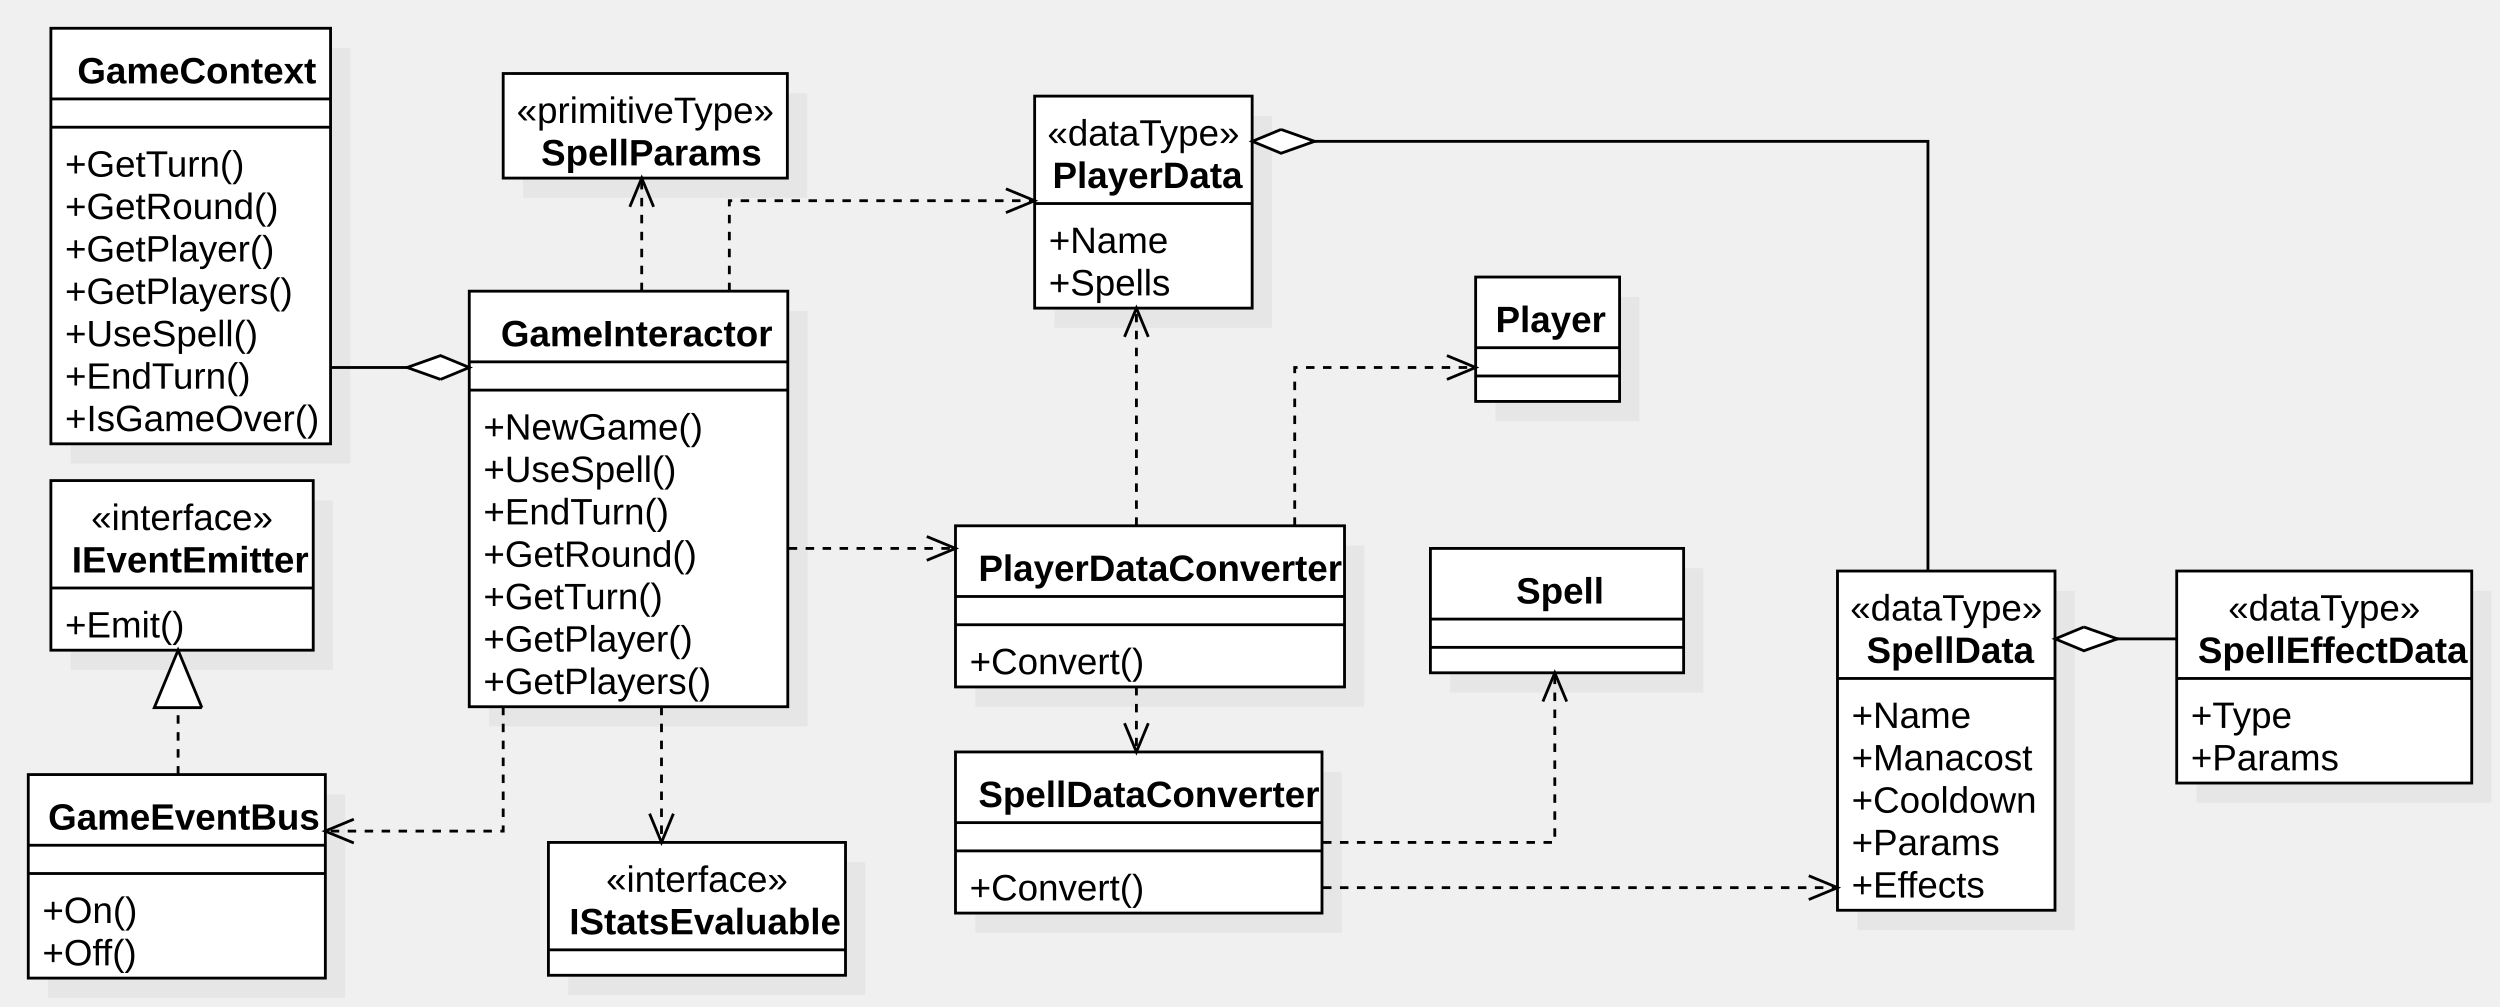
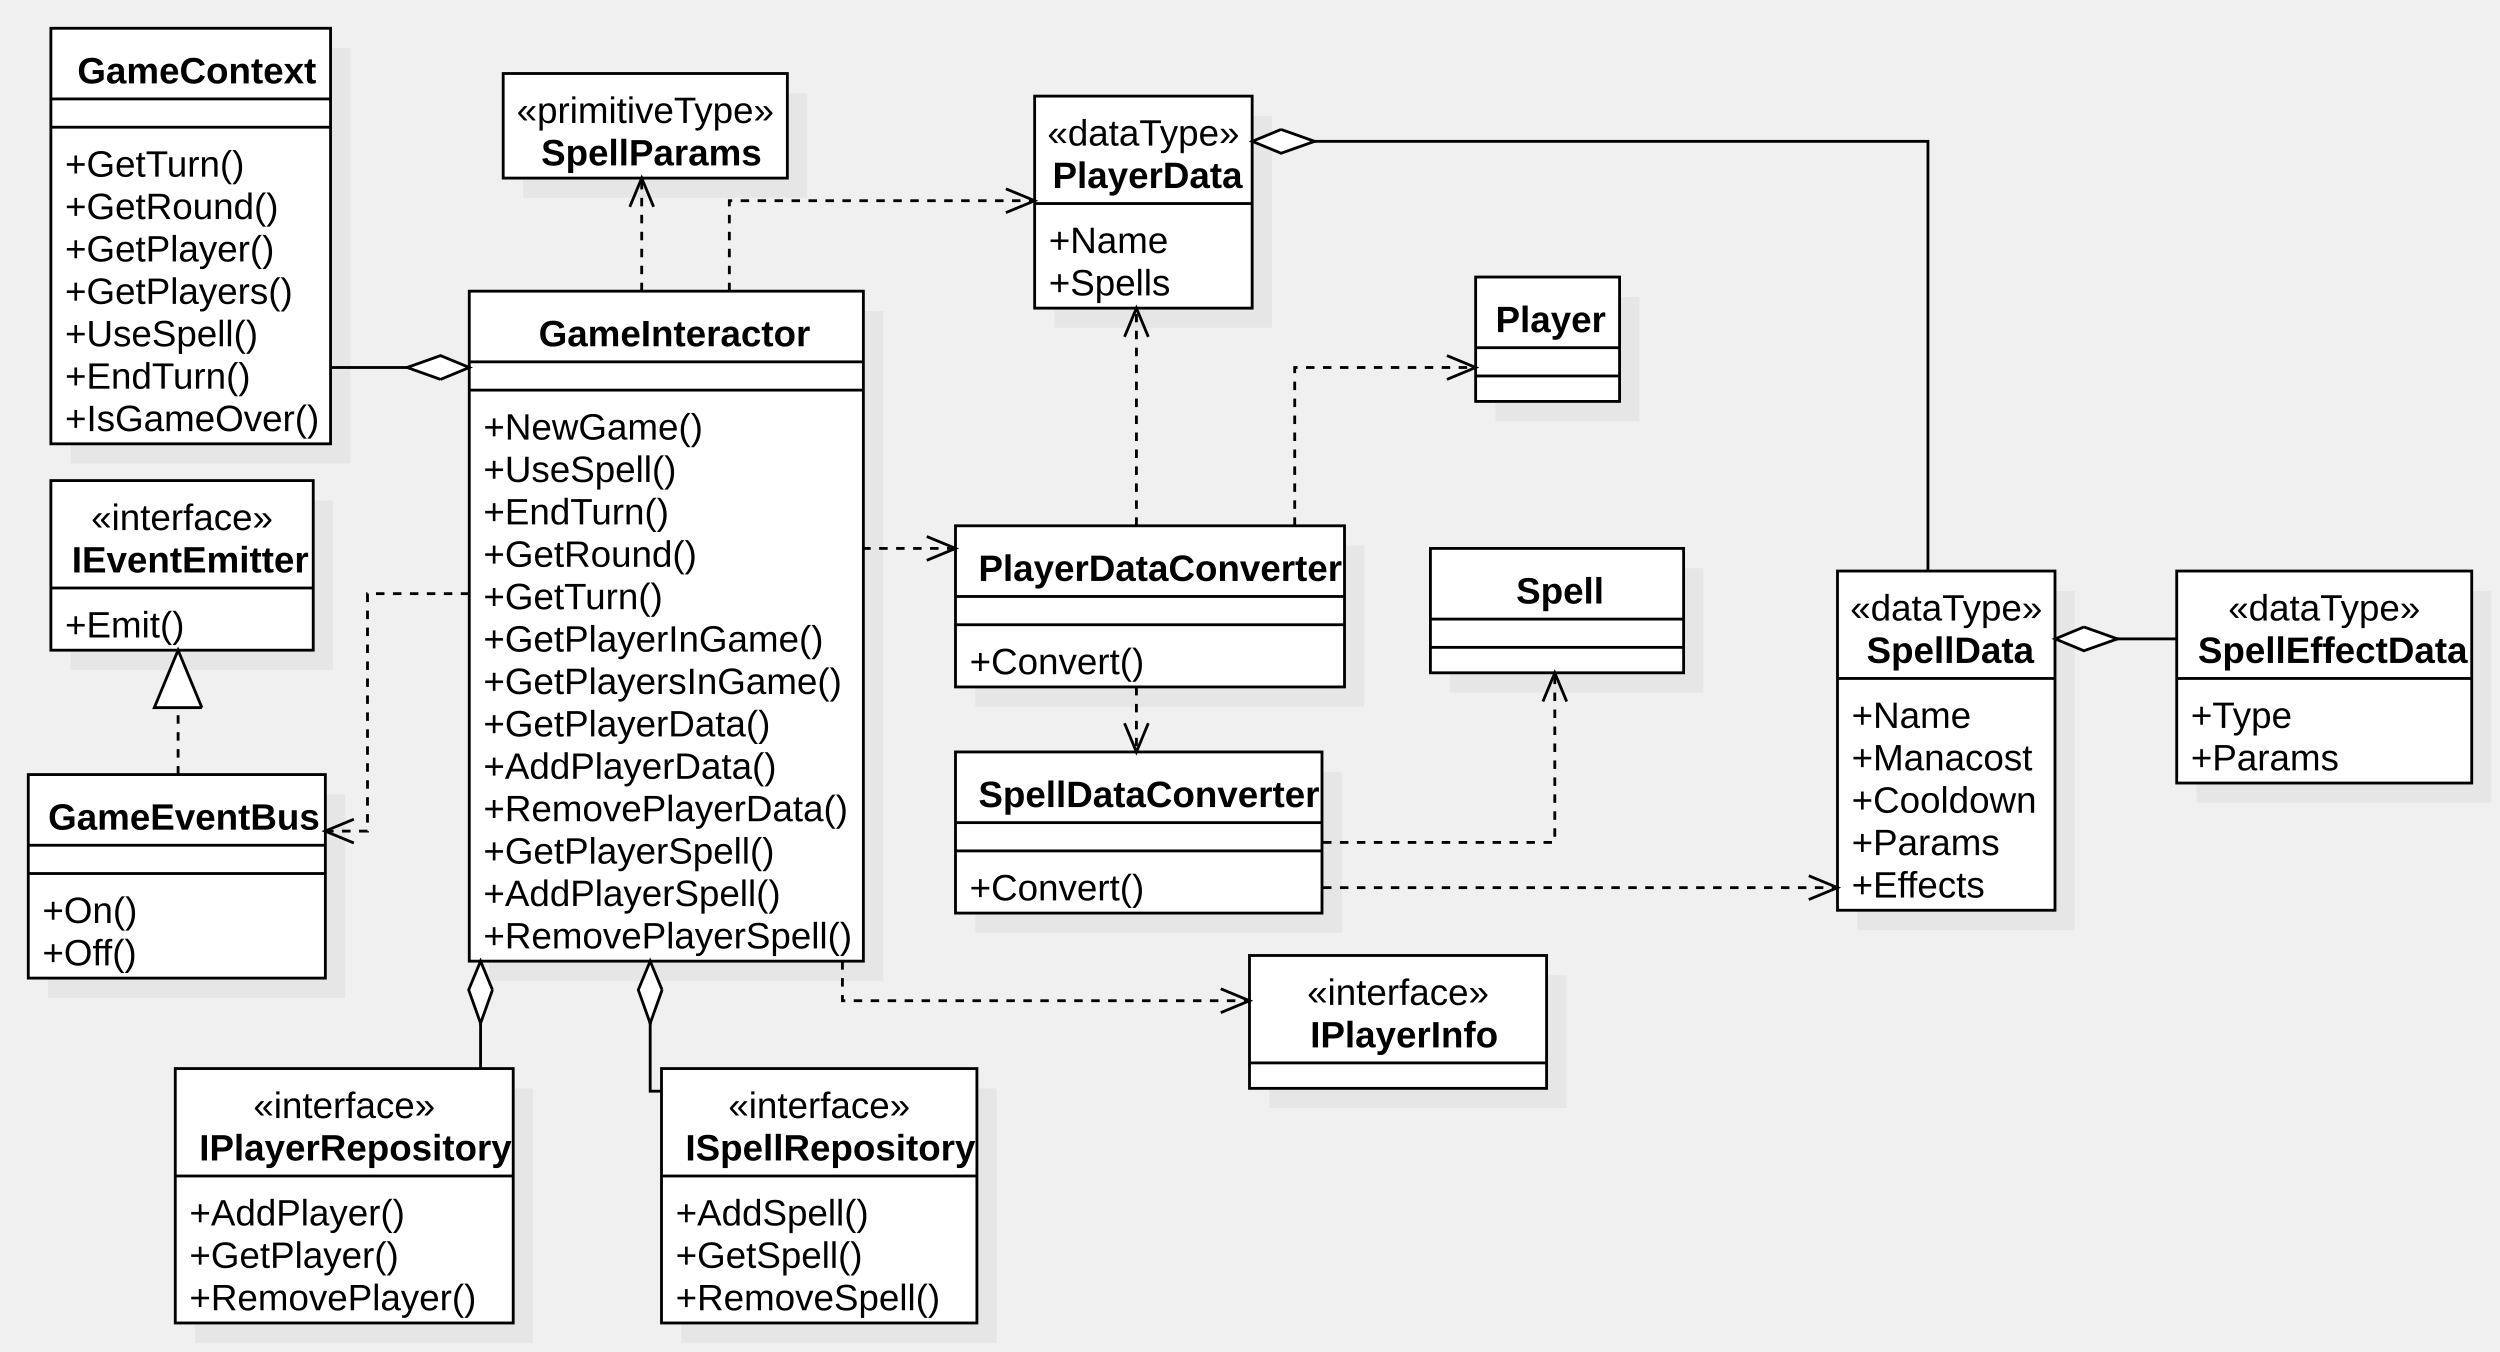
- <svg xmlns="http://www.w3.org/2000/svg" version="1.1" width="884.361" height="356">
+ <svg xmlns="http://www.w3.org/2000/svg" version="1.1" width="884.361" height="478">
  <defs />
  <g>
    <g transform="translate(-46,-14) scale(1,1)">
-       <rect fill="#C0C0C0" stroke="none" x="219" y="124" width="112.676" height="147" opacity="0.2" />
-     </g>
-     <g transform="translate(-46,-14) scale(1,1)">
-       <rect fill="#ffffff" stroke="none" x="212" y="117" width="112.676" height="147" />
-     </g>
-     <g transform="translate(-46,-14) scale(1,1)">
-       <path fill="none" stroke="#000000" d="M 212 117 L 324.676 117 L 324.676 264 L 212 264 L 212 117 Z Z" stroke-miterlimit="10" />
-     </g>
-     <g transform="translate(-46,-14) scale(1,1)">
-       <path fill="none" stroke="#000000" d="M 212 142 L 324.676 142" stroke-miterlimit="10" />
-     </g>
-     <g transform="translate(-46,-14) scale(1,1)">
-       <path fill="none" stroke="#000000" d="M 212 152 L 324.676 152" stroke-miterlimit="10" />
-     </g>
-     <g transform="translate(-46,-14) scale(1,1)">
-       <g>
-         <path fill="none" stroke="none" />
-         <text fill="#000000" stroke="none" font-family="Arial" font-size="13px" font-style="normal" font-weight="bold" text-decoration="none" x="223.181" y="136.5">GameInteractor</text>
+       <rect fill="#C0C0C0" stroke="none" x="219" y="124" width="139.413" height="237" opacity="0.2" />
+     </g>
+     <g transform="translate(-46,-14) scale(1,1)">
+       <rect fill="#ffffff" stroke="none" x="212" y="117" width="139.413" height="237" />
+     </g>
+     <g transform="translate(-46,-14) scale(1,1)">
+       <path fill="none" stroke="#000000" d="M 212 117 L 351.413 117 L 351.413 354 L 212 354 L 212 117 Z Z" stroke-miterlimit="10" />
+     </g>
+     <g transform="translate(-46,-14) scale(1,1)">
+       <path fill="none" stroke="#000000" d="M 212 142 L 351.413 142" stroke-miterlimit="10" />
+     </g>
+     <g transform="translate(-46,-14) scale(1,1)">
+       <path fill="none" stroke="#000000" d="M 212 152 L 351.413 152" stroke-miterlimit="10" />
+     </g>
+     <g transform="translate(-46,-14) scale(1,1)">
+       <g>
+         <path fill="none" stroke="none" />
+         <text fill="#000000" stroke="none" font-family="Arial" font-size="13px" font-style="normal" font-weight="bold" text-decoration="none" x="236.549" y="136.5">GameInteractor</text>
      </g>
    </g>
    <g transform="translate(-46,-14) scale(1,1)">
      <g>
        <path fill="none" stroke="none" />
        <text fill="#000000" stroke="none" font-family="Arial" font-size="13px" font-style="normal" font-weight="normal" text-decoration="none" x="217" y="169.5">+NewGame()</text>
      </g>
    </g>
    <g transform="translate(-46,-14) scale(1,1)">
      <g>
        <path fill="none" stroke="none" />
        <text fill="#000000" stroke="none" font-family="Arial" font-size="13px" font-style="normal" font-weight="normal" text-decoration="none" x="217" y="184.5">+UseSpell()</text>
      </g>
    </g>
    <g transform="translate(-46,-14) scale(1,1)">
      <g>
        <path fill="none" stroke="none" />
        <text fill="#000000" stroke="none" font-family="Arial" font-size="13px" font-style="normal" font-weight="normal" text-decoration="none" x="217" y="199.5">+EndTurn()</text>
      </g>
    </g>
    <g transform="translate(-46,-14) scale(1,1)">
      <g>
        <path fill="none" stroke="none" />
        <text fill="#000000" stroke="none" font-family="Arial" font-size="13px" font-style="normal" font-weight="normal" text-decoration="none" x="217" y="214.5">+GetRound()</text>
      </g>
    </g>
    <g transform="translate(-46,-14) scale(1,1)">
      <g>
        <path fill="none" stroke="none" />
        <text fill="#000000" stroke="none" font-family="Arial" font-size="13px" font-style="normal" font-weight="normal" text-decoration="none" x="217" y="229.5">+GetTurn()</text>
      </g>
    </g>
    <g transform="translate(-46,-14) scale(1,1)">
      <g>
        <path fill="none" stroke="none" />
-         <text fill="#000000" stroke="none" font-family="Arial" font-size="13px" font-style="normal" font-weight="normal" text-decoration="none" x="217" y="244.5">+GetPlayer()</text>
-       </g>
-     </g>
-     <g transform="translate(-46,-14) scale(1,1)">
-       <g>
-         <path fill="none" stroke="none" />
-         <text fill="#000000" stroke="none" font-family="Arial" font-size="13px" font-style="normal" font-weight="normal" text-decoration="none" x="217" y="259.5">+GetPlayers()</text>
+         <text fill="#000000" stroke="none" font-family="Arial" font-size="13px" font-style="normal" font-weight="normal" text-decoration="none" x="217" y="244.5">+GetPlayerInGame()</text>
+       </g>
+     </g>
+     <g transform="translate(-46,-14) scale(1,1)">
+       <g>
+         <path fill="none" stroke="none" />
+         <text fill="#000000" stroke="none" font-family="Arial" font-size="13px" font-style="normal" font-weight="normal" text-decoration="none" x="217" y="259.5">+GetPlayersInGame()</text>
+       </g>
+     </g>
+     <g transform="translate(-46,-14) scale(1,1)">
+       <g>
+         <path fill="none" stroke="none" />
+         <text fill="#000000" stroke="none" font-family="Arial" font-size="13px" font-style="normal" font-weight="normal" text-decoration="none" x="217" y="274.5">+GetPlayerData()</text>
+       </g>
+     </g>
+     <g transform="translate(-46,-14) scale(1,1)">
+       <g>
+         <path fill="none" stroke="none" />
+         <text fill="#000000" stroke="none" font-family="Arial" font-size="13px" font-style="normal" font-weight="normal" text-decoration="none" x="217" y="289.5">+AddPlayerData()</text>
+       </g>
+     </g>
+     <g transform="translate(-46,-14) scale(1,1)">
+       <g>
+         <path fill="none" stroke="none" />
+         <text fill="#000000" stroke="none" font-family="Arial" font-size="13px" font-style="normal" font-weight="normal" text-decoration="none" x="217" y="304.5">+RemovePlayerData()</text>
+       </g>
+     </g>
+     <g transform="translate(-46,-14) scale(1,1)">
+       <g>
+         <path fill="none" stroke="none" />
+         <text fill="#000000" stroke="none" font-family="Arial" font-size="13px" font-style="normal" font-weight="normal" text-decoration="none" x="217" y="319.5">+GetPlayerSpell()</text>
+       </g>
+     </g>
+     <g transform="translate(-46,-14) scale(1,1)">
+       <g>
+         <path fill="none" stroke="none" />
+         <text fill="#000000" stroke="none" font-family="Arial" font-size="13px" font-style="normal" font-weight="normal" text-decoration="none" x="217" y="334.5">+AddPlayerSpell()</text>
+       </g>
+     </g>
+     <g transform="translate(-46,-14) scale(1,1)">
+       <g>
+         <path fill="none" stroke="none" />
+         <text fill="#000000" stroke="none" font-family="Arial" font-size="13px" font-style="normal" font-weight="normal" text-decoration="none" x="217" y="349.5">+RemovePlayerSpell()</text>
      </g>
    </g>
    <g transform="translate(-46,-14) scale(1,1)">
      <rect fill="#C0C0C0" stroke="none" x="391" y="207" width="137.616" height="57" opacity="0.2" />
    </g>
    <g transform="translate(-46,-14) scale(1,1)">
      <rect fill="#ffffff" stroke="none" x="384" y="200" width="137.616" height="57" />
    </g>
    <g transform="translate(-46,-14) scale(1,1)">
      <path fill="none" stroke="#000000" d="M 384 200 L 521.616 200 L 521.616 257 L 384 257 L 384 200 Z Z" stroke-miterlimit="10" />
    </g>
    <g transform="translate(-46,-14) scale(1,1)">
      <path fill="none" stroke="#000000" d="M 384 225 L 521.616 225" stroke-miterlimit="10" />
    </g>
    <g transform="translate(-46,-14) scale(1,1)">
      <path fill="none" stroke="#000000" d="M 384 235 L 521.616 235" stroke-miterlimit="10" />
    </g>
    <g transform="translate(-46,-14) scale(1,1)">
      <g>
        <path fill="none" stroke="none" />
        <text fill="#000000" stroke="none" font-family="Arial" font-size="13px" font-style="normal" font-weight="bold" text-decoration="none" x="392.115" y="219.5">PlayerDataConverter</text>
      </g>
    </g>
    <g transform="translate(-46,-14) scale(1,1)">
      <g>
        <path fill="none" stroke="none" />
        <text fill="#000000" stroke="none" font-family="Arial" font-size="13px" font-style="normal" font-weight="normal" text-decoration="none" x="389" y="252.5">+Convert()</text>
      </g>
    </g>
    <g transform="translate(-46,-14) scale(1,1)">
-       <path fill="none" stroke="#000000" d="M 325 208 L 384 208" stroke-miterlimit="10" stroke-dasharray="3" />
+       <path fill="none" stroke="#000000" d="M 351 208 L 384 208" stroke-miterlimit="10" stroke-dasharray="3" />
    </g>
    <g transform="translate(-46,-14) scale(1,1)">
      <path fill="none" stroke="#000000" d="M 373.837 212.21 L 384 208 L 373.837 203.79" stroke-miterlimit="10" />
    </g>
    <g transform="translate(-46,-14) scale(1,1)">
      <rect fill="#C0C0C0" stroke="none" x="419" y="55" width="76.945" height="75" opacity="0.2" />
    </g>
    <g transform="translate(-46,-14) scale(1,1)">
      <rect fill="#ffffff" stroke="none" x="412" y="48" width="76.945" height="75" />
    </g>
    <g transform="translate(-46,-14) scale(1,1)">
      <path fill="none" stroke="#000000" d="M 412 48 L 488.945 48 L 488.945 123 L 412 123 L 412 48 Z Z" stroke-miterlimit="10" />
    </g>
    <g transform="translate(-46,-14) scale(1,1)">
      <path fill="none" stroke="#000000" d="M 412 86 L 488.945 86" stroke-miterlimit="10" />
    </g>
    <g transform="translate(-46,-14) scale(1,1)">
      <g>
        <path fill="none" stroke="none" />
        <text fill="#000000" stroke="none" font-family="Arial" font-size="13px" font-style="normal" font-weight="normal" text-decoration="none" x="416.5" y="65.5">«dataType»</text>
      </g>
    </g>
    <g transform="translate(-46,-14) scale(1,1)">
      <g>
        <path fill="none" stroke="none" />
        <text fill="#000000" stroke="none" font-family="Arial" font-size="13px" font-style="normal" font-weight="bold" text-decoration="none" x="418.319" y="80.5">PlayerData</text>
      </g>
    </g>
    <g transform="translate(-46,-14) scale(1,1)">
      <g>
        <path fill="none" stroke="none" />
        <text fill="#000000" stroke="none" font-family="Arial" font-size="13px" font-style="normal" font-weight="normal" text-decoration="none" x="417" y="103.5">+Name</text>
      </g>
    </g>
    <g transform="translate(-46,-14) scale(1,1)">
      <g>
        <path fill="none" stroke="none" />
        <text fill="#000000" stroke="none" font-family="Arial" font-size="13px" font-style="normal" font-weight="normal" text-decoration="none" x="417" y="118.5">+Spells</text>
      </g>
    </g>
    <g transform="translate(-46,-14) scale(1,1)">
      <rect fill="#C0C0C0" stroke="none" x="703" y="223" width="76.945" height="120" opacity="0.2" />
    </g>
    <g transform="translate(-46,-14) scale(1,1)">
      <rect fill="#ffffff" stroke="none" x="696" y="216" width="76.945" height="120" />
    </g>
    <g transform="translate(-46,-14) scale(1,1)">
      <path fill="none" stroke="#000000" d="M 696 216 L 772.945 216 L 772.945 336 L 696 336 L 696 216 Z Z" stroke-miterlimit="10" />
    </g>
    <g transform="translate(-46,-14) scale(1,1)">
      <path fill="none" stroke="#000000" d="M 696 254 L 772.945 254" stroke-miterlimit="10" />
    </g>
    <g transform="translate(-46,-14) scale(1,1)">
      <g>
        <path fill="none" stroke="none" />
        <text fill="#000000" stroke="none" font-family="Arial" font-size="13px" font-style="normal" font-weight="normal" text-decoration="none" x="700.5" y="233.5">«dataType»</text>
      </g>
    </g>
    <g transform="translate(-46,-14) scale(1,1)">
      <g>
        <path fill="none" stroke="none" />
        <text fill="#000000" stroke="none" font-family="Arial" font-size="13px" font-style="normal" font-weight="bold" text-decoration="none" x="706.289" y="248.5">SpellData</text>
      </g>
    </g>
    <g transform="translate(-46,-14) scale(1,1)">
      <g>
        <path fill="none" stroke="none" />
        <text fill="#000000" stroke="none" font-family="Arial" font-size="13px" font-style="normal" font-weight="normal" text-decoration="none" x="701" y="271.5">+Name</text>
      </g>
    </g>
    <g transform="translate(-46,-14) scale(1,1)">
      <g>
        <path fill="none" stroke="none" />
        <text fill="#000000" stroke="none" font-family="Arial" font-size="13px" font-style="normal" font-weight="normal" text-decoration="none" x="701" y="286.5">+Manacost</text>
      </g>
    </g>
    <g transform="translate(-46,-14) scale(1,1)">
      <g>
        <path fill="none" stroke="none" />
        <text fill="#000000" stroke="none" font-family="Arial" font-size="13px" font-style="normal" font-weight="normal" text-decoration="none" x="701" y="301.5">+Cooldown</text>
      </g>
    </g>
    <g transform="translate(-46,-14) scale(1,1)">
      <g>
        <path fill="none" stroke="none" />
        <text fill="#000000" stroke="none" font-family="Arial" font-size="13px" font-style="normal" font-weight="normal" text-decoration="none" x="701" y="316.5">+Params</text>
      </g>
    </g>
    <g transform="translate(-46,-14) scale(1,1)">
      <g>
        <path fill="none" stroke="none" />
        <text fill="#000000" stroke="none" font-family="Arial" font-size="13px" font-style="normal" font-weight="normal" text-decoration="none" x="701" y="331.5">+Effects</text>
      </g>
    </g>
    <g transform="translate(-46,-14) scale(1,1)">
      <path fill="none" stroke="#000000" d="M 728 216 L 728 64 L 489 64" stroke-miterlimit="10" />
    </g>
    <g transform="translate(-46,-14) scale(1,1)">
      <path fill="#FFFFFF" stroke="none" d="M 499.163 59.79 L 489 64 L 499.163 68.21 L 511 64" />
    </g>
    <g transform="translate(-46,-14) scale(1,1)">
      <path fill="none" stroke="#000000" d="M 499.163 59.79 L 489 64 L 499.163 68.21 L 511 64 L 499.163 59.79" stroke-miterlimit="10" />
    </g>
    <g transform="translate(-46,-14) scale(1,1)">
      <path fill="none" stroke="#000000" d="M 304 117 L 304 85 L 412 85" stroke-miterlimit="10" stroke-dasharray="3" />
    </g>
    <g transform="translate(-46,-14) scale(1,1)">
      <path fill="none" stroke="#000000" d="M 401.837 89.21 L 412 85 L 401.837 80.79" stroke-miterlimit="10" />
    </g>
    <g transform="translate(-46,-14) scale(1,1)">
      <rect fill="#C0C0C0" stroke="none" x="823" y="223" width="104.361" height="75" opacity="0.2" />
    </g>
    <g transform="translate(-46,-14) scale(1,1)">
      <rect fill="#ffffff" stroke="none" x="816" y="216" width="104.361" height="75" />
    </g>
    <g transform="translate(-46,-14) scale(1,1)">
      <path fill="none" stroke="#000000" d="M 816 216 L 920.361 216 L 920.361 291 L 816 291 L 816 216 Z Z" stroke-miterlimit="10" />
    </g>
    <g transform="translate(-46,-14) scale(1,1)">
      <path fill="none" stroke="#000000" d="M 816 254 L 920.361 254" stroke-miterlimit="10" />
    </g>
    <g transform="translate(-46,-14) scale(1,1)">
      <g>
        <path fill="none" stroke="none" />
        <text fill="#000000" stroke="none" font-family="Arial" font-size="13px" font-style="normal" font-weight="normal" text-decoration="none" x="834.208" y="233.5">«dataType»</text>
      </g>
    </g>
    <g transform="translate(-46,-14) scale(1,1)">
      <g>
        <path fill="none" stroke="none" />
        <text fill="#000000" stroke="none" font-family="Arial" font-size="13px" font-style="normal" font-weight="bold" text-decoration="none" x="823.496" y="248.5">SpellEffectData</text>
      </g>
    </g>
    <g transform="translate(-46,-14) scale(1,1)">
      <g>
        <path fill="none" stroke="none" />
        <text fill="#000000" stroke="none" font-family="Arial" font-size="13px" font-style="normal" font-weight="normal" text-decoration="none" x="821" y="271.5">+Type</text>
      </g>
    </g>
    <g transform="translate(-46,-14) scale(1,1)">
      <g>
        <path fill="none" stroke="none" />
        <text fill="#000000" stroke="none" font-family="Arial" font-size="13px" font-style="normal" font-weight="normal" text-decoration="none" x="821" y="286.5">+Params</text>
      </g>
    </g>
    <g transform="translate(-46,-14) scale(1,1)">
      <path fill="none" stroke="#000000" d="M 816 240 L 773 240" stroke-miterlimit="10" />
    </g>
    <g transform="translate(-46,-14) scale(1,1)">
      <path fill="#FFFFFF" stroke="none" d="M 783.163 235.79 L 773 240 L 783.163 244.21 L 795 240" />
    </g>
    <g transform="translate(-46,-14) scale(1,1)">
      <path fill="none" stroke="#000000" d="M 783.163 235.79 L 773 240 L 783.163 244.21 L 795 240 L 783.163 235.79" stroke-miterlimit="10" />
    </g>
    <g transform="translate(-46,-14) scale(1,1)">
      <path fill="none" stroke="#000000" d="M 448 200 L 448 123" stroke-miterlimit="10" stroke-dasharray="3" />
    </g>
    <g transform="translate(-46,-14) scale(1,1)">
      <path fill="none" stroke="#000000" d="M 452.21 133.163 L 448 123 L 443.79 133.163" stroke-miterlimit="10" />
    </g>
    <g transform="translate(-46,-14) scale(1,1)">
      <rect fill="#C0C0C0" stroke="none" x="391" y="287" width="129.65" height="57" opacity="0.2" />
    </g>
    <g transform="translate(-46,-14) scale(1,1)">
      <rect fill="#ffffff" stroke="none" x="384" y="280" width="129.65" height="57" />
    </g>
    <g transform="translate(-46,-14) scale(1,1)">
      <path fill="none" stroke="#000000" d="M 384 280 L 513.65 280 L 513.65 337 L 384 337 L 384 280 Z Z" stroke-miterlimit="10" />
    </g>
    <g transform="translate(-46,-14) scale(1,1)">
      <path fill="none" stroke="#000000" d="M 384 305 L 513.65 305" stroke-miterlimit="10" />
    </g>
    <g transform="translate(-46,-14) scale(1,1)">
      <path fill="none" stroke="#000000" d="M 384 315 L 513.65 315" stroke-miterlimit="10" />
    </g>
    <g transform="translate(-46,-14) scale(1,1)">
      <g>
        <path fill="none" stroke="none" />
        <text fill="#000000" stroke="none" font-family="Arial" font-size="13px" font-style="normal" font-weight="bold" text-decoration="none" x="392.102" y="299.5">SpellDataConverter</text>
      </g>
    </g>
    <g transform="translate(-46,-14) scale(1,1)">
      <g>
        <path fill="none" stroke="none" />
        <text fill="#000000" stroke="none" font-family="Arial" font-size="13px" font-style="normal" font-weight="normal" text-decoration="none" x="389" y="332.5">+Convert()</text>
      </g>
    </g>
    <g transform="translate(-46,-14) scale(1,1)">
      <path fill="none" stroke="#000000" d="M 448 257 L 448 280" stroke-miterlimit="10" stroke-dasharray="3" />
    </g>
    <g transform="translate(-46,-14) scale(1,1)">
      <path fill="none" stroke="#000000" d="M 443.79 269.837 L 448 280 L 452.21 269.837" stroke-miterlimit="10" />
    </g>
    <g transform="translate(-46,-14) scale(1,1)">
      <rect fill="#C0C0C0" stroke="none" x="63" y="295" width="105.091" height="72" opacity="0.2" />
    </g>
    <g transform="translate(-46,-14) scale(1,1)">
      <rect fill="#ffffff" stroke="none" x="56" y="288" width="105.091" height="72" />
    </g>
    <g transform="translate(-46,-14) scale(1,1)">
      <path fill="none" stroke="#000000" d="M 56 288 L 161.091 288 L 161.091 360 L 56 360 L 56 288 Z Z" stroke-miterlimit="10" />
    </g>
    <g transform="translate(-46,-14) scale(1,1)">
      <path fill="none" stroke="#000000" d="M 56 313 L 161.091 313" stroke-miterlimit="10" />
    </g>
    <g transform="translate(-46,-14) scale(1,1)">
      <path fill="none" stroke="#000000" d="M 56 323 L 161.091 323" stroke-miterlimit="10" />
    </g>
    <g transform="translate(-46,-14) scale(1,1)">
      <g>
        <path fill="none" stroke="none" />
        <text fill="#000000" stroke="none" font-family="Arial" font-size="13px" font-style="normal" font-weight="bold" text-decoration="none" x="63.023" y="307.5">GameEventBus</text>
      </g>
    </g>
    <g transform="translate(-46,-14) scale(1,1)">
      <g>
        <path fill="none" stroke="none" />
        <text fill="#000000" stroke="none" font-family="Arial" font-size="13px" font-style="normal" font-weight="normal" text-decoration="none" x="61" y="340.5">+On()</text>
      </g>
    </g>
    <g transform="translate(-46,-14) scale(1,1)">
      <g>
        <path fill="none" stroke="none" />
        <text fill="#000000" stroke="none" font-family="Arial" font-size="13px" font-style="normal" font-weight="normal" text-decoration="none" x="61" y="355.5">+Off()</text>
      </g>
    </g>
    <g transform="translate(-46,-14) scale(1,1)">
      <rect fill="#C0C0C0" stroke="none" x="71" y="31" width="98.934" height="147" opacity="0.2" />
    </g>
    <g transform="translate(-46,-14) scale(1,1)">
      <rect fill="#ffffff" stroke="none" x="64" y="24" width="98.934" height="147" />
    </g>
    <g transform="translate(-46,-14) scale(1,1)">
      <path fill="none" stroke="#000000" d="M 64 24 L 162.934 24 L 162.934 171 L 64 171 L 64 24 Z Z" stroke-miterlimit="10" />
    </g>
    <g transform="translate(-46,-14) scale(1,1)">
      <path fill="none" stroke="#000000" d="M 64 49 L 162.934 49" stroke-miterlimit="10" />
    </g>
    <g transform="translate(-46,-14) scale(1,1)">
      <path fill="none" stroke="#000000" d="M 64 59 L 162.934 59" stroke-miterlimit="10" />
    </g>
    <g transform="translate(-46,-14) scale(1,1)">
      <g>
        <path fill="none" stroke="none" />
        <text fill="#000000" stroke="none" font-family="Arial" font-size="13px" font-style="normal" font-weight="bold" text-decoration="none" x="73.365" y="43.5">GameContext</text>
      </g>
    </g>
    <g transform="translate(-46,-14) scale(1,1)">
      <g>
        <path fill="none" stroke="none" />
        <text fill="#000000" stroke="none" font-family="Arial" font-size="13px" font-style="normal" font-weight="normal" text-decoration="none" x="69" y="76.5">+GetTurn()</text>
      </g>
    </g>
    <g transform="translate(-46,-14) scale(1,1)">
      <g>
        <path fill="none" stroke="none" />
        <text fill="#000000" stroke="none" font-family="Arial" font-size="13px" font-style="normal" font-weight="normal" text-decoration="none" x="69" y="91.5">+GetRound()</text>
      </g>
    </g>
    <g transform="translate(-46,-14) scale(1,1)">
      <g>
        <path fill="none" stroke="none" />
        <text fill="#000000" stroke="none" font-family="Arial" font-size="13px" font-style="normal" font-weight="normal" text-decoration="none" x="69" y="106.5">+GetPlayer()</text>
      </g>
    </g>
    <g transform="translate(-46,-14) scale(1,1)">
      <g>
        <path fill="none" stroke="none" />
        <text fill="#000000" stroke="none" font-family="Arial" font-size="13px" font-style="normal" font-weight="normal" text-decoration="none" x="69" y="121.5">+GetPlayers()</text>
      </g>
    </g>
    <g transform="translate(-46,-14) scale(1,1)">
      <g>
        <path fill="none" stroke="none" />
        <text fill="#000000" stroke="none" font-family="Arial" font-size="13px" font-style="normal" font-weight="normal" text-decoration="none" x="69" y="136.5">+UseSpell()</text>
      </g>
    </g>
    <g transform="translate(-46,-14) scale(1,1)">
      <g>
        <path fill="none" stroke="none" />
        <text fill="#000000" stroke="none" font-family="Arial" font-size="13px" font-style="normal" font-weight="normal" text-decoration="none" x="69" y="151.5">+EndTurn()</text>
      </g>
    </g>
    <g transform="translate(-46,-14) scale(1,1)">
      <g>
        <path fill="none" stroke="none" />
        <text fill="#000000" stroke="none" font-family="Arial" font-size="13px" font-style="normal" font-weight="normal" text-decoration="none" x="69" y="166.5">+IsGameOver()</text>
      </g>
    </g>
    <g transform="translate(-46,-14) scale(1,1)">
-       <path fill="none" stroke="#000000" d="M 224 264 L 224 308 L 161 308" stroke-miterlimit="10" stroke-dasharray="3" />
+       <path fill="none" stroke="#000000" d="M 212 224 L 176 224 L 176 308 L 161 308" stroke-miterlimit="10" stroke-dasharray="3" />
    </g>
    <g transform="translate(-46,-14) scale(1,1)">
      <path fill="none" stroke="#000000" d="M 171.163 303.79 L 161 308 L 171.163 312.21" stroke-miterlimit="10" />
    </g>
    <g transform="translate(-46,-14) scale(1,1)">
      <path fill="none" stroke="#000000" d="M 163 144 L 212 144" stroke-miterlimit="10" />
    </g>
    <g transform="translate(-46,-14) scale(1,1)">
      <path fill="#FFFFFF" stroke="none" d="M 201.837 148.21 L 212 144 L 201.837 139.79 L 190 144" />
    </g>
    <g transform="translate(-46,-14) scale(1,1)">
      <path fill="none" stroke="#000000" d="M 201.837 148.21 L 212 144 L 201.837 139.79 L 190 144 L 201.837 148.21" stroke-miterlimit="10" />
    </g>
    <g transform="translate(-46,-14) scale(1,1)">
      <rect fill="#C0C0C0" stroke="none" x="71" y="191" width="92.802" height="60" opacity="0.2" />
    </g>
    <g transform="translate(-46,-14) scale(1,1)">
      <rect fill="#ffffff" stroke="none" x="64" y="184" width="92.802" height="60" />
    </g>
    <g transform="translate(-46,-14) scale(1,1)">
      <path fill="none" stroke="#000000" d="M 64 184 L 156.802 184 L 156.802 244 L 64 244 L 64 184 Z Z" stroke-miterlimit="10" />
    </g>
    <g transform="translate(-46,-14) scale(1,1)">
      <path fill="none" stroke="#000000" d="M 64 222 L 156.802 222" stroke-miterlimit="10" />
    </g>
    <g transform="translate(-46,-14) scale(1,1)">
      <g>
        <path fill="none" stroke="none" />
        <text fill="#000000" stroke="none" font-family="Arial" font-size="13px" font-style="normal" font-weight="normal" text-decoration="none" x="78.24" y="201.5">«interface»</text>
      </g>
    </g>
    <g transform="translate(-46,-14) scale(1,1)">
      <g>
        <path fill="none" stroke="none" />
        <text fill="#000000" stroke="none" font-family="Arial" font-size="13px" font-style="normal" font-weight="bold" text-decoration="none" x="71.388" y="216.5">IEventEmitter</text>
      </g>
    </g>
    <g transform="translate(-46,-14) scale(1,1)">
      <g>
        <path fill="none" stroke="none" />
        <text fill="#000000" stroke="none" font-family="Arial" font-size="13px" font-style="normal" font-weight="normal" text-decoration="none" x="69" y="239.5">+Emit()</text>
      </g>
    </g>
    <g transform="translate(-46,-14) scale(1,1)">
      <path fill="none" stroke="#000000" d="M 109 288 L 109 244" stroke-miterlimit="10" stroke-dasharray="3" />
    </g>
    <g transform="translate(-46,-14) scale(1,1)">
      <path fill="#FFFFFF" stroke="none" d="M 117.419 264.325 L 109 244 L 100.581 264.325" />
    </g>
    <g transform="translate(-46,-14) scale(1,1)">
      <path fill="none" stroke="#000000" d="M 117.419 264.325 L 109 244 L 100.581 264.325 L 117.419 264.325" stroke-miterlimit="10" />
    </g>
    <g transform="translate(-46,-14) scale(1,1)">
      <rect fill="#C0C0C0" stroke="none" x="575" y="119" width="50.92" height="44" opacity="0.2" />
    </g>
    <g transform="translate(-46,-14) scale(1,1)">
      <rect fill="#ffffff" stroke="none" x="568" y="112" width="50.92" height="44" />
    </g>
    <g transform="translate(-46,-14) scale(1,1)">
      <path fill="none" stroke="#000000" d="M 568 112 L 618.92 112 L 618.92 156 L 568 156 L 568 112 Z Z" stroke-miterlimit="10" />
    </g>
    <g transform="translate(-46,-14) scale(1,1)">
      <path fill="none" stroke="#000000" d="M 568 137 L 618.92 137" stroke-miterlimit="10" />
    </g>
    <g transform="translate(-46,-14) scale(1,1)">
      <path fill="none" stroke="#000000" d="M 568 147 L 618.92 147" stroke-miterlimit="10" />
    </g>
    <g transform="translate(-46,-14) scale(1,1)">
      <g>
        <path fill="none" stroke="none" />
        <text fill="#000000" stroke="none" font-family="Arial" font-size="13px" font-style="normal" font-weight="bold" text-decoration="none" x="575.036" y="131.5">Player</text>
      </g>
    </g>
    <g transform="translate(-46,-14) scale(1,1)">
      <path fill="none" stroke="#000000" d="M 504 200 L 504 144 L 568 144" stroke-miterlimit="10" stroke-dasharray="3" />
    </g>
    <g transform="translate(-46,-14) scale(1,1)">
      <path fill="none" stroke="#000000" d="M 557.837 148.21 L 568 144 L 557.837 139.79" stroke-miterlimit="10" />
    </g>
    <g transform="translate(-46,-14) scale(1,1)">
      <rect fill="#C0C0C0" stroke="none" x="559" y="215" width="89.571" height="44" opacity="0.2" />
    </g>
    <g transform="translate(-46,-14) scale(1,1)">
      <rect fill="#ffffff" stroke="none" x="552" y="208" width="89.571" height="44" />
    </g>
    <g transform="translate(-46,-14) scale(1,1)">
      <path fill="none" stroke="#000000" d="M 552 208 L 641.571 208 L 641.571 252 L 552 252 L 552 208 Z Z" stroke-miterlimit="10" />
    </g>
    <g transform="translate(-46,-14) scale(1,1)">
      <path fill="none" stroke="#000000" d="M 552 233 L 641.571 233" stroke-miterlimit="10" />
    </g>
    <g transform="translate(-46,-14) scale(1,1)">
      <path fill="none" stroke="#000000" d="M 552 243 L 641.571 243" stroke-miterlimit="10" />
    </g>
    <g transform="translate(-46,-14) scale(1,1)">
      <g>
        <path fill="none" stroke="none" />
        <text fill="#000000" stroke="none" font-family="Arial" font-size="13px" font-style="normal" font-weight="bold" text-decoration="none" x="582.332" y="227.5">Spell</text>
      </g>
    </g>
    <g transform="translate(-46,-14) scale(1,1)">
      <path fill="none" stroke="#000000" d="M 514 312 L 596 312 L 596 252" stroke-miterlimit="10" stroke-dasharray="3" />
    </g>
    <g transform="translate(-46,-14) scale(1,1)">
      <path fill="none" stroke="#000000" d="M 600.21 262.163 L 596 252 L 591.79 262.163" stroke-miterlimit="10" />
    </g>
    <g transform="translate(-46,-14) scale(1,1)">
      <path fill="none" stroke="#000000" d="M 514 328 L 696 328" stroke-miterlimit="10" stroke-dasharray="3" />
    </g>
    <g transform="translate(-46,-14) scale(1,1)">
      <path fill="none" stroke="#000000" d="M 685.837 332.21 L 696 328 L 685.837 323.79" stroke-miterlimit="10" />
    </g>
    <g transform="translate(-46,-14) scale(1,1)">
      <rect fill="#C0C0C0" stroke="none" x="231" y="47" width="100.521" height="37" opacity="0.2" />
    </g>
    <g transform="translate(-46,-14) scale(1,1)">
      <rect fill="#ffffff" stroke="none" x="224" y="40" width="100.521" height="37" />
    </g>
    <g transform="translate(-46,-14) scale(1,1)">
      <path fill="none" stroke="#000000" d="M 224 40 L 324.521 40 L 324.521 77 L 224 77 L 224 40 Z Z" stroke-miterlimit="10" />
    </g>
    <g transform="translate(-46,-14) scale(1,1)">
      <g>
        <path fill="none" stroke="none" />
        <text fill="#000000" stroke="none" font-family="Arial" font-size="13px" font-style="normal" font-weight="normal" text-decoration="none" x="228.741" y="57.5">«primitiveType»</text>
      </g>
    </g>
    <g transform="translate(-46,-14) scale(1,1)">
      <g>
        <path fill="none" stroke="none" />
        <text fill="#000000" stroke="none" font-family="Arial" font-size="13px" font-style="normal" font-weight="bold" text-decoration="none" x="237.412" y="72.5">SpellParams</text>
      </g>
    </g>
    <g transform="translate(-46,-14) scale(1,1)">
      <path fill="none" stroke="#000000" d="M 273 117 L 273 77" stroke-miterlimit="10" stroke-dasharray="3" />
    </g>
    <g transform="translate(-46,-14) scale(1,1)">
      <path fill="none" stroke="#000000" d="M 277.21 87.163 L 273 77 L 268.79 87.163" stroke-miterlimit="10" />
    </g>
    <g transform="translate(-46,-14) scale(1,1)">
-       <rect fill="#C0C0C0" stroke="none" x="247" y="319" width="105.097" height="47" opacity="0.2" />
-     </g>
-     <g transform="translate(-46,-14) scale(1,1)">
-       <rect fill="#ffffff" stroke="none" x="240" y="312" width="105.097" height="47" />
-     </g>
-     <g transform="translate(-46,-14) scale(1,1)">
-       <path fill="none" stroke="#000000" d="M 240 312 L 345.097 312 L 345.097 359 L 240 359 L 240 312 Z Z" stroke-miterlimit="10" />
-     </g>
-     <g transform="translate(-46,-14) scale(1,1)">
-       <path fill="none" stroke="#000000" d="M 240 350 L 345.097 350" stroke-miterlimit="10" />
-     </g>
-     <g transform="translate(-46,-14) scale(1,1)">
-       <g>
-         <path fill="none" stroke="none" />
-         <text fill="#000000" stroke="none" font-family="Arial" font-size="13px" font-style="normal" font-weight="normal" text-decoration="none" x="260.388" y="329.5">«interface»</text>
-       </g>
-     </g>
-     <g transform="translate(-46,-14) scale(1,1)">
-       <g>
-         <path fill="none" stroke="none" />
-         <text fill="#000000" stroke="none" font-family="Arial" font-size="13px" font-style="normal" font-weight="bold" text-decoration="none" x="247.382" y="344.5">IStatsEvaluable</text>
-       </g>
-     </g>
-     <g transform="translate(-46,-14) scale(1,1)">
-       <path fill="none" stroke="#000000" d="M 280 264 L 280 312" stroke-miterlimit="10" stroke-dasharray="3" />
-     </g>
-     <g transform="translate(-46,-14) scale(1,1)">
-       <path fill="none" stroke="#000000" d="M 275.79 301.837 L 280 312 L 284.21 301.837" stroke-miterlimit="10" />
+       <rect fill="#C0C0C0" stroke="none" x="495" y="359" width="105.097" height="47" opacity="0.2" />
+     </g>
+     <g transform="translate(-46,-14) scale(1,1)">
+       <rect fill="#ffffff" stroke="none" x="488" y="352" width="105.097" height="47" />
+     </g>
+     <g transform="translate(-46,-14) scale(1,1)">
+       <path fill="none" stroke="#000000" d="M 488 352 L 593.097 352 L 593.097 399 L 488 399 L 488 352 Z Z" stroke-miterlimit="10" />
+     </g>
+     <g transform="translate(-46,-14) scale(1,1)">
+       <path fill="none" stroke="#000000" d="M 488 390 L 593.097 390" stroke-miterlimit="10" />
+     </g>
+     <g transform="translate(-46,-14) scale(1,1)">
+       <g>
+         <path fill="none" stroke="none" />
+         <text fill="#000000" stroke="none" font-family="Arial" font-size="13px" font-style="normal" font-weight="normal" text-decoration="none" x="508.388" y="369.5">«interface»</text>
+       </g>
+     </g>
+     <g transform="translate(-46,-14) scale(1,1)">
+       <g>
+         <path fill="none" stroke="none" />
+         <text fill="#000000" stroke="none" font-family="Arial" font-size="13px" font-style="normal" font-weight="bold" text-decoration="none" x="509.477" y="384.5">IPlayerInfo</text>
+       </g>
+     </g>
+     <g transform="translate(-46,-14) scale(1,1)">
+       <path fill="none" stroke="#000000" d="M 344 354 L 344 368 L 488 368" stroke-miterlimit="10" stroke-dasharray="3" />
+     </g>
+     <g transform="translate(-46,-14) scale(1,1)">
+       <path fill="none" stroke="#000000" d="M 477.837 372.21 L 488 368 L 477.837 363.79" stroke-miterlimit="10" />
+     </g>
+     <g transform="translate(-46,-14) scale(1,1)">
+       <rect fill="#C0C0C0" stroke="none" x="287" y="399" width="111.578" height="90" opacity="0.2" />
+     </g>
+     <g transform="translate(-46,-14) scale(1,1)">
+       <rect fill="#ffffff" stroke="none" x="280" y="392" width="111.578" height="90" />
+     </g>
+     <g transform="translate(-46,-14) scale(1,1)">
+       <path fill="none" stroke="#000000" d="M 280 392 L 391.578 392 L 391.578 482 L 280 482 L 280 392 Z Z" stroke-miterlimit="10" />
+     </g>
+     <g transform="translate(-46,-14) scale(1,1)">
+       <path fill="none" stroke="#000000" d="M 280 430 L 391.578 430" stroke-miterlimit="10" />
+     </g>
+     <g transform="translate(-46,-14) scale(1,1)">
+       <g>
+         <path fill="none" stroke="none" />
+         <text fill="#000000" stroke="none" font-family="Arial" font-size="13px" font-style="normal" font-weight="normal" text-decoration="none" x="303.629" y="409.5">«interface»</text>
+       </g>
+     </g>
+     <g transform="translate(-46,-14) scale(1,1)">
+       <g>
+         <path fill="none" stroke="none" />
+         <text fill="#000000" stroke="none" font-family="Arial" font-size="13px" font-style="normal" font-weight="bold" text-decoration="none" x="288.461" y="424.5">ISpellRepository</text>
+       </g>
+     </g>
+     <g transform="translate(-46,-14) scale(1,1)">
+       <g>
+         <path fill="none" stroke="none" />
+         <text fill="#000000" stroke="none" font-family="Arial" font-size="13px" font-style="normal" font-weight="normal" text-decoration="none" x="285" y="447.5">+AddSpell()</text>
+       </g>
+     </g>
+     <g transform="translate(-46,-14) scale(1,1)">
+       <g>
+         <path fill="none" stroke="none" />
+         <text fill="#000000" stroke="none" font-family="Arial" font-size="13px" font-style="normal" font-weight="normal" text-decoration="none" x="285" y="462.5">+GetSpell()</text>
+       </g>
+     </g>
+     <g transform="translate(-46,-14) scale(1,1)">
+       <g>
+         <path fill="none" stroke="none" />
+         <text fill="#000000" stroke="none" font-family="Arial" font-size="13px" font-style="normal" font-weight="normal" text-decoration="none" x="285" y="477.5">+RemoveSpell()</text>
+       </g>
+     </g>
+     <g transform="translate(-46,-14) scale(1,1)">
+       <rect fill="#C0C0C0" stroke="none" x="115" y="399" width="119.544" height="90" opacity="0.2" />
+     </g>
+     <g transform="translate(-46,-14) scale(1,1)">
+       <rect fill="#ffffff" stroke="none" x="108" y="392" width="119.544" height="90" />
+     </g>
+     <g transform="translate(-46,-14) scale(1,1)">
+       <path fill="none" stroke="#000000" d="M 108 392 L 227.544 392 L 227.544 482 L 108 482 L 108 392 Z Z" stroke-miterlimit="10" />
+     </g>
+     <g transform="translate(-46,-14) scale(1,1)">
+       <path fill="none" stroke="#000000" d="M 108 430 L 227.544 430" stroke-miterlimit="10" />
+     </g>
+     <g transform="translate(-46,-14) scale(1,1)">
+       <g>
+         <path fill="none" stroke="none" />
+         <text fill="#000000" stroke="none" font-family="Arial" font-size="13px" font-style="normal" font-weight="normal" text-decoration="none" x="135.612" y="409.5">«interface»</text>
+       </g>
+     </g>
+     <g transform="translate(-46,-14) scale(1,1)">
+       <g>
+         <path fill="none" stroke="none" />
+         <text fill="#000000" stroke="none" font-family="Arial" font-size="13px" font-style="normal" font-weight="bold" text-decoration="none" x="116.474" y="424.5">IPlayerRepository</text>
+       </g>
+     </g>
+     <g transform="translate(-46,-14) scale(1,1)">
+       <g>
+         <path fill="none" stroke="none" />
+         <text fill="#000000" stroke="none" font-family="Arial" font-size="13px" font-style="normal" font-weight="normal" text-decoration="none" x="113" y="447.5">+AddPlayer()</text>
+       </g>
+     </g>
+     <g transform="translate(-46,-14) scale(1,1)">
+       <g>
+         <path fill="none" stroke="none" />
+         <text fill="#000000" stroke="none" font-family="Arial" font-size="13px" font-style="normal" font-weight="normal" text-decoration="none" x="113" y="462.5">+GetPlayer()</text>
+       </g>
+     </g>
+     <g transform="translate(-46,-14) scale(1,1)">
+       <g>
+         <path fill="none" stroke="none" />
+         <text fill="#000000" stroke="none" font-family="Arial" font-size="13px" font-style="normal" font-weight="normal" text-decoration="none" x="113" y="477.5">+RemovePlayer()</text>
+       </g>
+     </g>
+     <g transform="translate(-46,-14) scale(1,1)">
+       <path fill="none" stroke="#000000" d="M 216 392 L 216 354" stroke-miterlimit="10" />
+     </g>
+     <g transform="translate(-46,-14) scale(1,1)">
+       <path fill="#FFFFFF" stroke="none" d="M 220.21 364.163 L 216 354 L 211.79 364.163 L 216 376" />
+     </g>
+     <g transform="translate(-46,-14) scale(1,1)">
+       <path fill="none" stroke="#000000" d="M 220.21 364.163 L 216 354 L 211.79 364.163 L 216 376 L 220.21 364.163" stroke-miterlimit="10" />
+     </g>
+     <g transform="translate(-46,-14) scale(1,1)">
+       <path fill="none" stroke="#000000" d="M 280 400 L 276 400 L 276 354" stroke-miterlimit="10" />
+     </g>
+     <g transform="translate(-46,-14) scale(1,1)">
+       <path fill="#FFFFFF" stroke="none" d="M 280.21 364.163 L 276 354 L 271.79 364.163 L 276 376" />
+     </g>
+     <g transform="translate(-46,-14) scale(1,1)">
+       <path fill="none" stroke="#000000" d="M 280.21 364.163 L 276 354 L 271.79 364.163 L 276 376 L 280.21 364.163" stroke-miterlimit="10" />
    </g>
  </g>
</svg>
